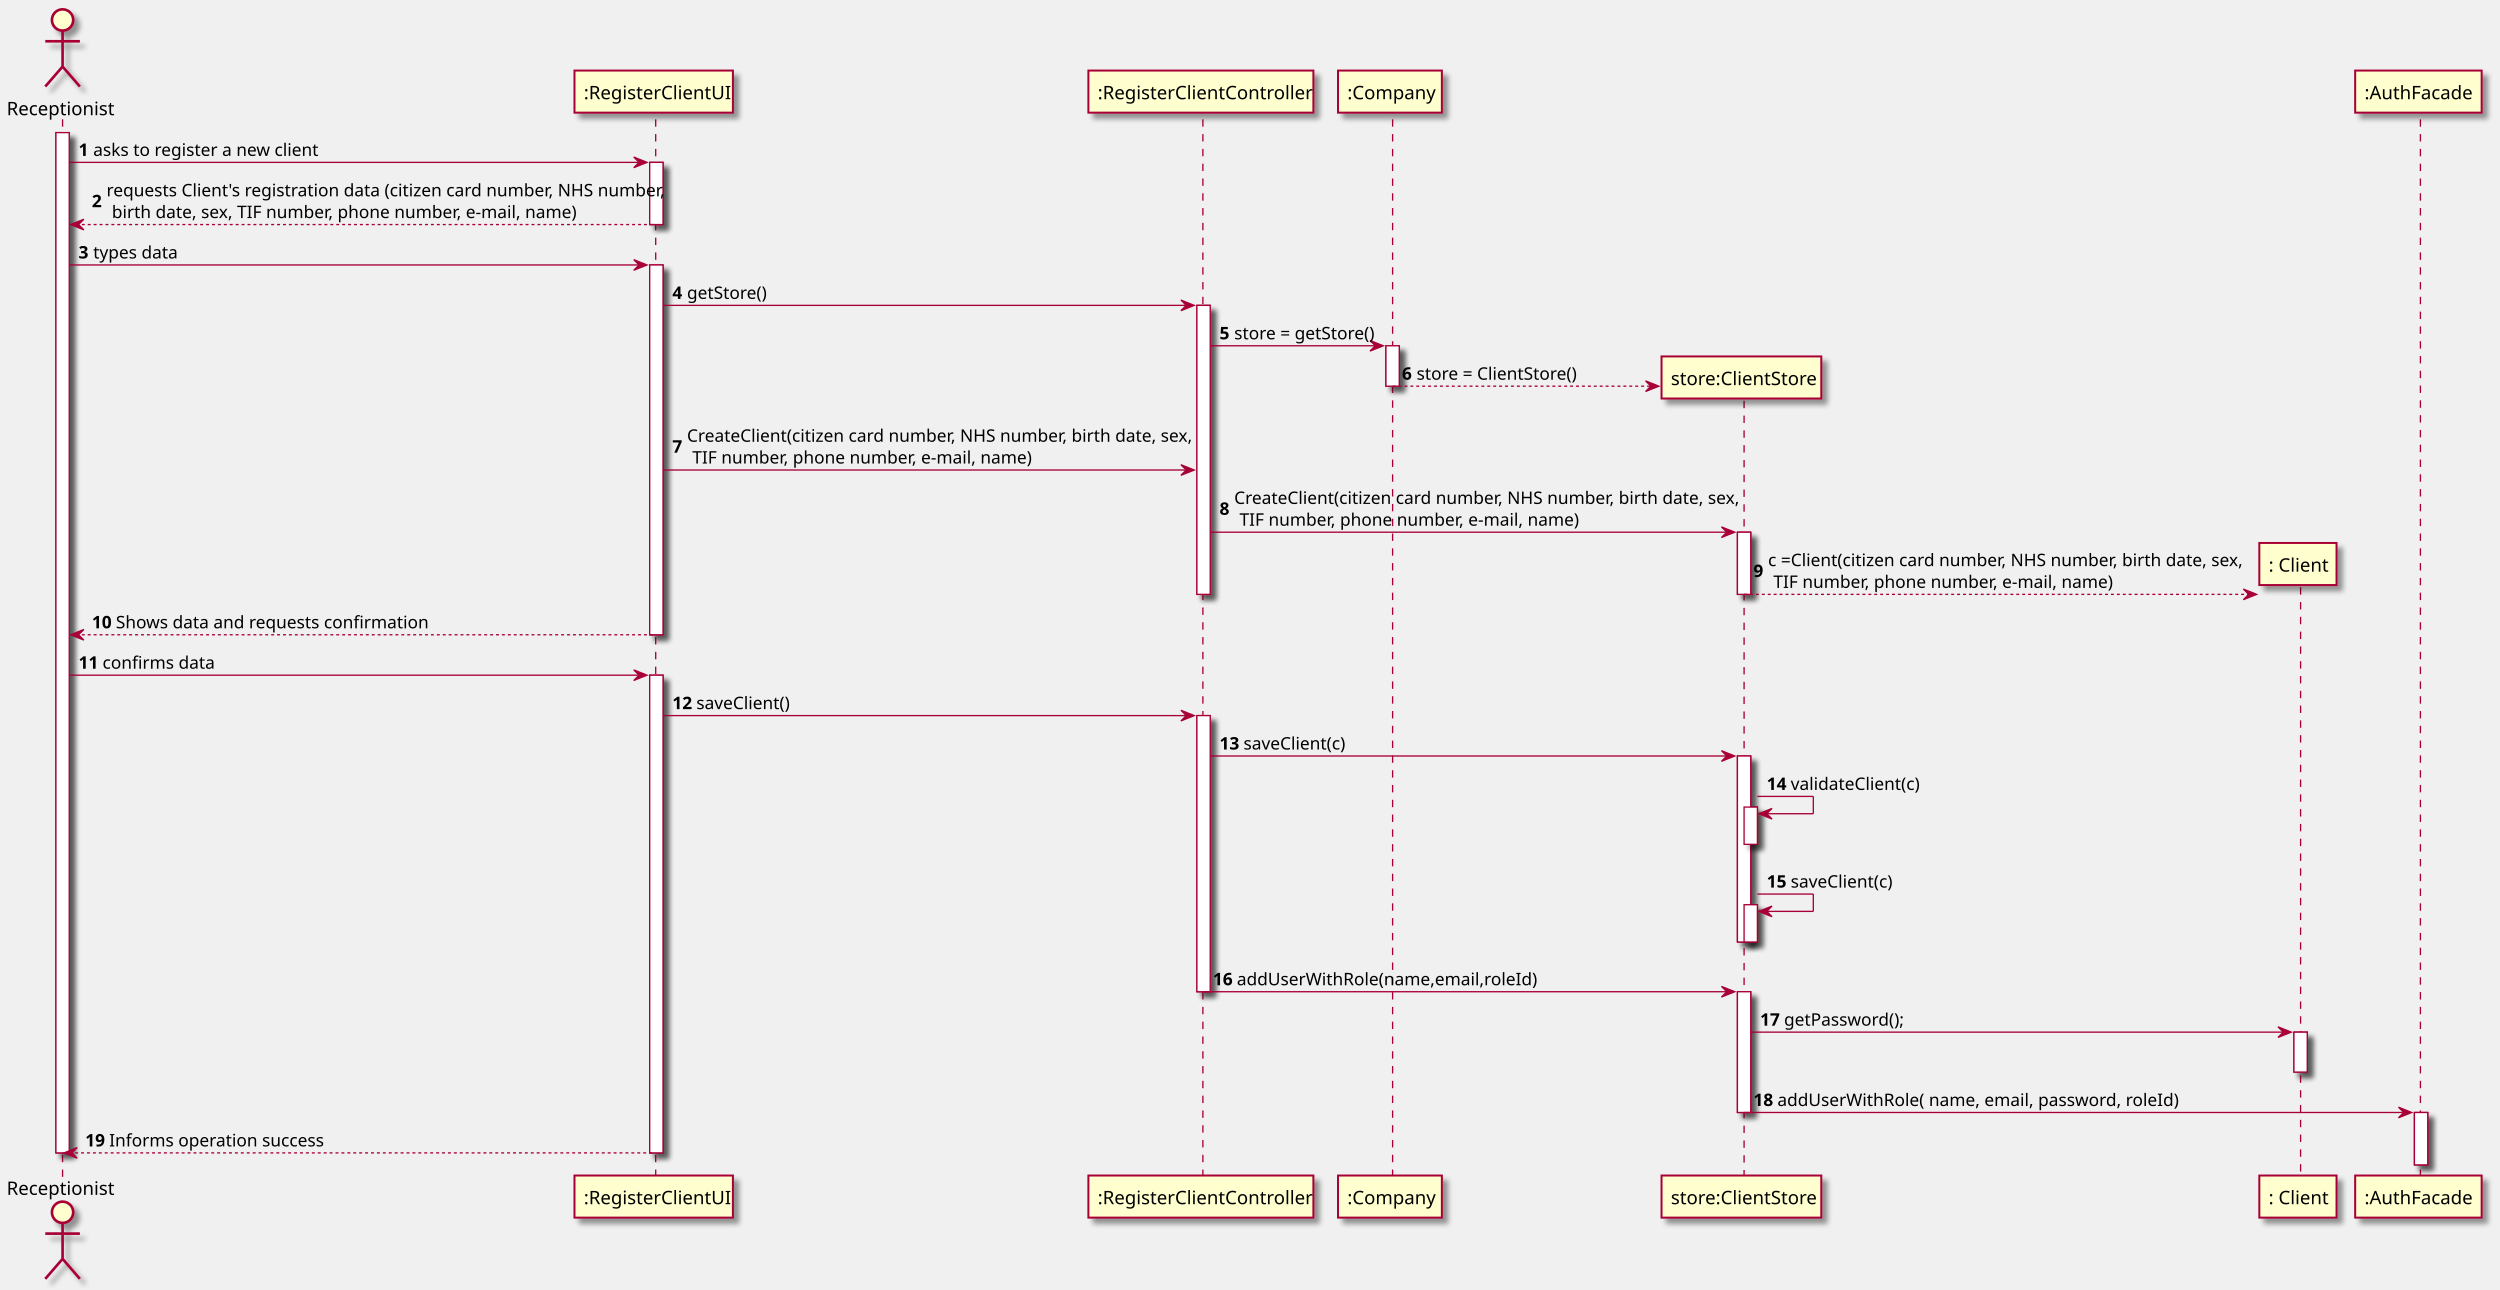
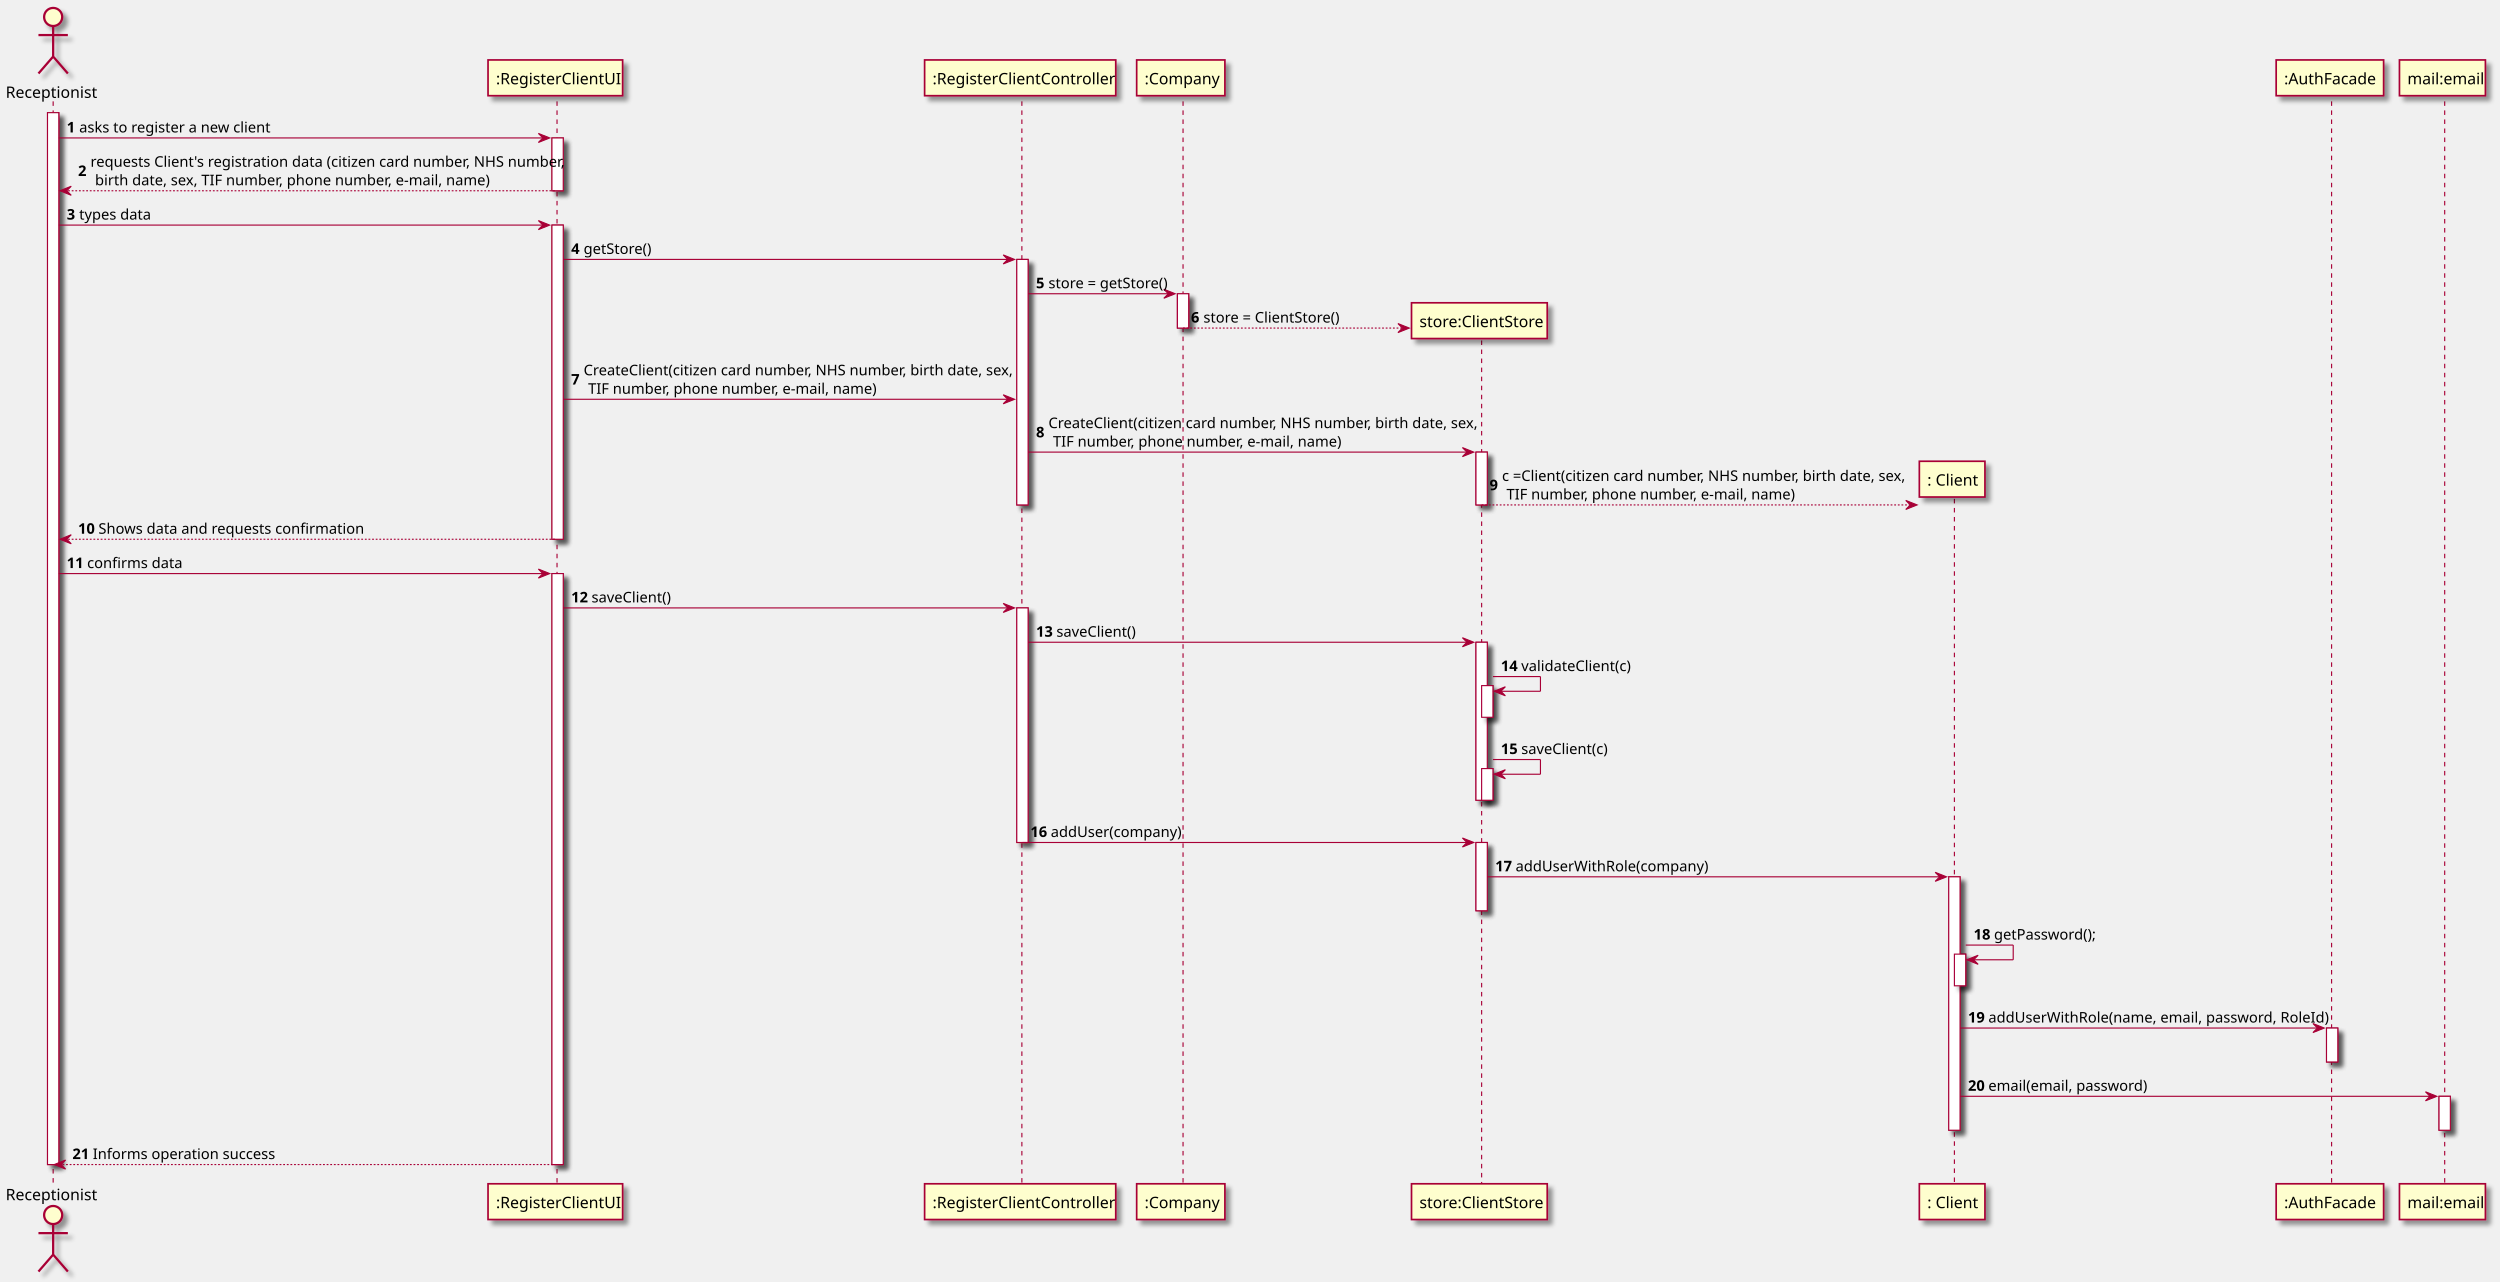
- <svg xmlns="http://www.w3.org/2000/svg" contentScriptType="application/ecmascript" contentStyleType="text/css" height="872.1px" preserveAspectRatio="none" style="width:1690px;height:872px;" version="1.1" viewBox="0 0 1690 872" width="1690.2px" zoomAndPan="magnify">
+ <svg xmlns="http://www.w3.org/2000/svg" contentScriptType="application/ecmascript" contentStyleType="text/css" height="1416.25px" preserveAspectRatio="none" style="width:2763px;height:1416px;" version="1.1" viewBox="0 0 2763 1416" width="2763.75px" zoomAndPan="magnify">
  <defs>
-     <filter height="300%" id="f2v8zktwcdxls" width="300%" x="-1" y="-1">
-       <feGaussianBlur result="blurOut" stdDeviation="1.8" />
+     <filter height="300%" id="f13dkqxmkojci4" width="300%" x="-1" y="-1">
+       <feGaussianBlur result="blurOut" stdDeviation="2.5" />
      <feColorMatrix in="blurOut" result="blurOut2" type="matrix" values="0 0 0 0 0 0 0 0 0 0 0 0 0 0 0 0 0 0 .4 0" />
-       <feOffset dx="3.6" dy="3.6" in="blurOut2" result="blurOut3" />
+       <feOffset dx="5.0" dy="5.0" in="blurOut2" result="blurOut3" />
      <feBlend in="SourceGraphic" in2="blurOut3" mode="normal" />
    </filter>
  </defs>
  <g>
-     <rect fill="#FFFFFF" filter="url(#f2v8zktwcdxls)" height="689.709" style="stroke:#A80036;stroke-width:0.9;" width="9" x="37.8" y="89.648" />
-     <rect fill="#FFFFFF" filter="url(#f2v8zktwcdxls)" height="42.033" style="stroke:#A80036;stroke-width:0.9;" width="9" x="439.2" y="109.765" />
-     <rect fill="#FFFFFF" filter="url(#f2v8zktwcdxls)" height="249.996" style="stroke:#A80036;stroke-width:0.9;" width="9" x="439.2" y="179.114" />
-     <rect fill="#FFFFFF" filter="url(#f2v8zktwcdxls)" height="322.931" style="stroke:#A80036;stroke-width:0.9;" width="9" x="439.2" y="456.427" />
-     <rect fill="#FFFFFF" filter="url(#f2v8zktwcdxls)" height="195.363" style="stroke:#A80036;stroke-width:0.9;" width="9" x="809.1" y="206.43" />
-     <rect fill="#FFFFFF" filter="url(#f2v8zktwcdxls)" height="186.666" style="stroke:#A80036;stroke-width:0.9;" width="9" x="809.1" y="483.743" />
-     <rect fill="#FFFFFF" filter="url(#f2v8zktwcdxls)" height="27.316" style="stroke:#A80036;stroke-width:0.9;" width="9" x="936.9" y="233.747" />
-     <rect fill="#FFFFFF" filter="url(#f2v8zktwcdxls)" height="42.033" style="stroke:#A80036;stroke-width:0.9;" width="9" x="1174.5" y="359.761" />
-     <rect fill="#FFFFFF" filter="url(#f2v8zktwcdxls)" height="125.733" style="stroke:#A80036;stroke-width:0.9;" width="9" x="1174.5" y="511.059" />
-     <rect fill="#FFFFFF" filter="url(#f2v8zktwcdxls)" height="25.2" style="stroke:#A80036;stroke-width:0.9;" width="9" x="1179" y="545.576" />
-     <rect fill="#FFFFFF" filter="url(#f2v8zktwcdxls)" height="25.2" style="stroke:#A80036;stroke-width:0.9;" width="9" x="1179" y="611.592" />
-     <rect fill="#FFFFFF" filter="url(#f2v8zktwcdxls)" height="81.633" style="stroke:#A80036;stroke-width:0.9;" width="9" x="1174.5" y="670.409" />
-     <rect fill="#FFFFFF" filter="url(#f2v8zktwcdxls)" height="27" style="stroke:#A80036;stroke-width:0.9;" width="9" x="1550.7" y="697.725" />
-     <rect fill="#FFFFFF" filter="url(#f2v8zktwcdxls)" height="35.416" style="stroke:#A80036;stroke-width:0.9;" width="9" x="1632.15" y="752.041" />
-     <line style="stroke:#A80036;stroke-width:0.9;stroke-dasharray:5.0,5.0;" x1="42.3" x2="42.3" y1="80.648" y2="795.558" />
-     <line style="stroke:#A80036;stroke-width:0.9;stroke-dasharray:5.0,5.0;" x1="443.25" x2="443.25" y1="80.648" y2="795.558" />
-     <line style="stroke:#A80036;stroke-width:0.9;stroke-dasharray:5.0,5.0;" x1="813.15" x2="813.15" y1="80.648" y2="795.558" />
-     <line style="stroke:#A80036;stroke-width:0.9;stroke-dasharray:5.0,5.0;" x1="941.4" x2="941.4" y1="80.648" y2="795.558" />
-     <line style="stroke:#A80036;stroke-width:0.9;stroke-dasharray:5.0,5.0;" x1="1179" x2="1179" y1="270.921" y2="795.558" />
-     <line style="stroke:#A80036;stroke-width:0.9;stroke-dasharray:5.0,5.0;" x1="1555.2" x2="1555.2" y1="396.977" y2="795.558" />
-     <line style="stroke:#A80036;stroke-width:0.9;stroke-dasharray:5.0,5.0;" x1="1636.2" x2="1636.2" y1="80.648" y2="795.558" />
-     <text fill="#000000" font-family="sans-serif" font-size="12.6" lengthAdjust="spacing" textLength="70.2" x="4.5" y="77.88">Receptionist</text>
-     <ellipse cx="42.3" cy="13.5" fill="#FEFECE" filter="url(#f2v8zktwcdxls)" rx="7.2" ry="7.2" style="stroke:#A80036;stroke-width:1.8;" />
-     <path d="M42.3,20.7 L42.3,45 M30.6,27.9 L54,27.9 M42.3,45 L30.6,58.5 M42.3,45 L54,58.5 " fill="none" filter="url(#f2v8zktwcdxls)" style="stroke:#A80036;stroke-width:1.8;" />
-     <text fill="#000000" font-family="sans-serif" font-size="12.6" lengthAdjust="spacing" textLength="70.2" x="4.5" y="807.738">Receptionist</text>
-     <ellipse cx="42.3" cy="819.506" fill="#FEFECE" filter="url(#f2v8zktwcdxls)" rx="7.2" ry="7.2" style="stroke:#A80036;stroke-width:1.8;" />
-     <path d="M42.3,826.706 L42.3,851.006 M30.6,833.906 L54,833.906 M42.3,851.006 L30.6,864.506 M42.3,851.006 L54,864.506 " fill="none" filter="url(#f2v8zktwcdxls)" style="stroke:#A80036;stroke-width:1.8;" />
-     <rect fill="#FEFECE" filter="url(#f2v8zktwcdxls)" height="28.448" style="stroke:#A80036;stroke-width:1.35;" width="107.1" x="388.35" y="47.7" />
-     <text fill="#000000" font-family="sans-serif" font-size="12.6" lengthAdjust="spacing" textLength="94.5" x="394.65" y="67.08">:RegisterClientUI</text>
-     <rect fill="#FEFECE" filter="url(#f2v8zktwcdxls)" height="28.448" style="stroke:#A80036;stroke-width:1.35;" width="107.1" x="388.35" y="794.658" />
-     <text fill="#000000" font-family="sans-serif" font-size="12.6" lengthAdjust="spacing" textLength="94.5" x="394.65" y="814.038">:RegisterClientUI</text>
-     <rect fill="#FEFECE" filter="url(#f2v8zktwcdxls)" height="28.448" style="stroke:#A80036;stroke-width:1.35;" width="152.1" x="735.75" y="47.7" />
-     <text fill="#000000" font-family="sans-serif" font-size="12.6" lengthAdjust="spacing" textLength="139.5" x="742.05" y="67.08">:RegisterClientController</text>
-     <rect fill="#FEFECE" filter="url(#f2v8zktwcdxls)" height="28.448" style="stroke:#A80036;stroke-width:1.35;" width="152.1" x="735.75" y="794.658" />
-     <text fill="#000000" font-family="sans-serif" font-size="12.6" lengthAdjust="spacing" textLength="139.5" x="742.05" y="814.038">:RegisterClientController</text>
-     <rect fill="#FEFECE" filter="url(#f2v8zktwcdxls)" height="28.448" style="stroke:#A80036;stroke-width:1.35;" width="70.2" x="904.5" y="47.7" />
-     <text fill="#000000" font-family="sans-serif" font-size="12.6" lengthAdjust="spacing" textLength="57.6" x="910.8" y="67.08">:Company</text>
-     <rect fill="#FEFECE" filter="url(#f2v8zktwcdxls)" height="28.448" style="stroke:#A80036;stroke-width:1.35;" width="70.2" x="904.5" y="794.658" />
-     <text fill="#000000" font-family="sans-serif" font-size="12.6" lengthAdjust="spacing" textLength="57.6" x="910.8" y="814.038">:Company</text>
-     <rect fill="#FEFECE" filter="url(#f2v8zktwcdxls)" height="28.448" style="stroke:#A80036;stroke-width:1.35;" width="108" x="1123.2" y="794.658" />
-     <text fill="#000000" font-family="sans-serif" font-size="12.6" lengthAdjust="spacing" textLength="95.4" x="1129.5" y="814.038">store:ClientStore</text>
-     <rect fill="#FEFECE" filter="url(#f2v8zktwcdxls)" height="28.448" style="stroke:#A80036;stroke-width:1.35;" width="52.2" x="1527.3" y="794.658" />
-     <text fill="#000000" font-family="sans-serif" font-size="12.6" lengthAdjust="spacing" textLength="39.6" x="1533.6" y="814.038">: Client</text>
-     <rect fill="#FEFECE" filter="url(#f2v8zktwcdxls)" height="28.448" style="stroke:#A80036;stroke-width:1.35;" width="85.5" x="1592.1" y="47.7" />
-     <text fill="#000000" font-family="sans-serif" font-size="12.6" lengthAdjust="spacing" textLength="72.9" x="1598.4" y="67.08">:AuthFacade</text>
-     <rect fill="#FEFECE" filter="url(#f2v8zktwcdxls)" height="28.448" style="stroke:#A80036;stroke-width:1.35;" width="85.5" x="1592.1" y="794.658" />
-     <text fill="#000000" font-family="sans-serif" font-size="12.6" lengthAdjust="spacing" textLength="72.9" x="1598.4" y="814.038">:AuthFacade</text>
-     <rect fill="#FFFFFF" filter="url(#f2v8zktwcdxls)" height="689.709" style="stroke:#A80036;stroke-width:0.9;" width="9" x="37.8" y="89.648" />
-     <rect fill="#FFFFFF" filter="url(#f2v8zktwcdxls)" height="42.033" style="stroke:#A80036;stroke-width:0.9;" width="9" x="439.2" y="109.765" />
-     <rect fill="#FFFFFF" filter="url(#f2v8zktwcdxls)" height="249.996" style="stroke:#A80036;stroke-width:0.9;" width="9" x="439.2" y="179.114" />
-     <rect fill="#FFFFFF" filter="url(#f2v8zktwcdxls)" height="322.931" style="stroke:#A80036;stroke-width:0.9;" width="9" x="439.2" y="456.427" />
-     <rect fill="#FFFFFF" filter="url(#f2v8zktwcdxls)" height="195.363" style="stroke:#A80036;stroke-width:0.9;" width="9" x="809.1" y="206.43" />
-     <rect fill="#FFFFFF" filter="url(#f2v8zktwcdxls)" height="186.666" style="stroke:#A80036;stroke-width:0.9;" width="9" x="809.1" y="483.743" />
-     <rect fill="#FFFFFF" filter="url(#f2v8zktwcdxls)" height="27.316" style="stroke:#A80036;stroke-width:0.9;" width="9" x="936.9" y="233.747" />
-     <rect fill="#FFFFFF" filter="url(#f2v8zktwcdxls)" height="42.033" style="stroke:#A80036;stroke-width:0.9;" width="9" x="1174.5" y="359.761" />
-     <rect fill="#FFFFFF" filter="url(#f2v8zktwcdxls)" height="125.733" style="stroke:#A80036;stroke-width:0.9;" width="9" x="1174.5" y="511.059" />
-     <rect fill="#FFFFFF" filter="url(#f2v8zktwcdxls)" height="25.2" style="stroke:#A80036;stroke-width:0.9;" width="9" x="1179" y="545.576" />
-     <rect fill="#FFFFFF" filter="url(#f2v8zktwcdxls)" height="25.2" style="stroke:#A80036;stroke-width:0.9;" width="9" x="1179" y="611.592" />
-     <rect fill="#FFFFFF" filter="url(#f2v8zktwcdxls)" height="81.633" style="stroke:#A80036;stroke-width:0.9;" width="9" x="1174.5" y="670.409" />
-     <rect fill="#FFFFFF" filter="url(#f2v8zktwcdxls)" height="27" style="stroke:#A80036;stroke-width:0.9;" width="9" x="1550.7" y="697.725" />
-     <rect fill="#FFFFFF" filter="url(#f2v8zktwcdxls)" height="35.416" style="stroke:#A80036;stroke-width:0.9;" width="9" x="1632.15" y="752.041" />
-     <polygon fill="#A80036" points="428.4,106.165,437.4,109.765,428.4,113.365,432,109.765" style="stroke:#A80036;stroke-width:0.9;" />
-     <line style="stroke:#A80036;stroke-width:0.9;" x1="46.8" x2="433.8" y1="109.765" y2="109.765" />
-     <text fill="#000000" font-family="sans-serif" font-size="11.7" font-weight="bold" lengthAdjust="spacing" textLength="6.3" x="53.1" y="105.394">1</text>
-     <text fill="#000000" font-family="sans-serif" font-size="11.7" lengthAdjust="spacing" textLength="146.7" x="63" y="105.394">asks to register a new client</text>
-     <polygon fill="#A80036" points="56.7,148.198,47.7,151.798,56.7,155.398,53.1,151.798" style="stroke:#A80036;stroke-width:0.9;" />
-     <line style="stroke:#A80036;stroke-width:0.9;stroke-dasharray:2.0,2.0;" x1="51.3" x2="442.8" y1="151.798" y2="151.798" />
-     <text fill="#000000" font-family="sans-serif" font-size="11.7" font-weight="bold" lengthAdjust="spacing" textLength="6.3" x="62.1" y="140.069">2</text>
-     <text fill="#000000" font-family="sans-serif" font-size="11.7" lengthAdjust="spacing" textLength="360.9" x="72" y="132.71">requests Client's registration data (citizen card number, NHS number,</text>
-     <text fill="#000000" font-family="sans-serif" font-size="11.7" lengthAdjust="spacing" textLength="299.7" x="75.6" y="147.427">birth date, sex, TIF number, phone number, e-mail, name)</text>
-     <polygon fill="#A80036" points="428.4,175.514,437.4,179.114,428.4,182.714,432,179.114" style="stroke:#A80036;stroke-width:0.9;" />
-     <line style="stroke:#A80036;stroke-width:0.9;" x1="46.8" x2="433.8" y1="179.114" y2="179.114" />
-     <text fill="#000000" font-family="sans-serif" font-size="11.7" font-weight="bold" lengthAdjust="spacing" textLength="6.3" x="53.1" y="174.743">3</text>
-     <text fill="#000000" font-family="sans-serif" font-size="11.7" lengthAdjust="spacing" textLength="54.9" x="63" y="174.743">types data</text>
-     <polygon fill="#A80036" points="798.3,202.831,807.3,206.43,798.3,210.03,801.9,206.43" style="stroke:#A80036;stroke-width:0.9;" />
-     <line style="stroke:#A80036;stroke-width:0.9;" x1="448.2" x2="803.7" y1="206.43" y2="206.43" />
-     <text fill="#000000" font-family="sans-serif" font-size="11.7" font-weight="bold" lengthAdjust="spacing" textLength="6.3" x="454.5" y="202.06">4</text>
-     <text fill="#000000" font-family="sans-serif" font-size="11.7" lengthAdjust="spacing" textLength="51.3" x="464.4" y="202.06">getStore()</text>
-     <polygon fill="#A80036" points="926.1,230.147,935.1,233.747,926.1,237.347,929.7,233.747" style="stroke:#A80036;stroke-width:0.9;" />
-     <line style="stroke:#A80036;stroke-width:0.9;" x1="818.1" x2="931.5" y1="233.747" y2="233.747" />
-     <text fill="#000000" font-family="sans-serif" font-size="11.7" font-weight="bold" lengthAdjust="spacing" textLength="6.3" x="824.4" y="229.376">5</text>
-     <text fill="#000000" font-family="sans-serif" font-size="11.7" lengthAdjust="spacing" textLength="91.8" x="834.3" y="229.376">store = getStore()</text>
-     <polygon fill="#A80036" points="1112.4,257.463,1121.4,261.063,1112.4,264.663,1116,261.063" style="stroke:#A80036;stroke-width:0.9;" />
-     <line style="stroke:#A80036;stroke-width:0.9;stroke-dasharray:2.0,2.0;" x1="941.4" x2="1117.8" y1="261.063" y2="261.063" />
-     <text fill="#000000" font-family="sans-serif" font-size="11.7" font-weight="bold" lengthAdjust="spacing" textLength="6.3" x="947.7" y="256.692">6</text>
-     <text fill="#000000" font-family="sans-serif" font-size="11.7" lengthAdjust="spacing" textLength="105.3" x="957.6" y="256.692">store = ClientStore()</text>
-     <rect fill="#FEFECE" filter="url(#f2v8zktwcdxls)" height="28.448" style="stroke:#A80036;stroke-width:1.35;" width="108" x="1123.2" y="240.947" />
-     <text fill="#000000" font-family="sans-serif" font-size="12.6" lengthAdjust="spacing" textLength="95.4" x="1129.5" y="260.327">store:ClientStore</text>
-     <polygon fill="#A80036" points="798.3,314.128,807.3,317.728,798.3,321.328,801.9,317.728" style="stroke:#A80036;stroke-width:0.9;" />
-     <line style="stroke:#A80036;stroke-width:0.9;" x1="448.2" x2="803.7" y1="317.728" y2="317.728" />
-     <text fill="#000000" font-family="sans-serif" font-size="11.7" font-weight="bold" lengthAdjust="spacing" textLength="6.3" x="454.5" y="305.999">7</text>
-     <text fill="#000000" font-family="sans-serif" font-size="11.7" lengthAdjust="spacing" textLength="329.4" x="464.4" y="298.641">CreateClient(citizen card number, NHS number, birth date, sex,</text>
-     <text fill="#000000" font-family="sans-serif" font-size="11.7" lengthAdjust="spacing" textLength="217.8" x="468" y="313.357">TIF number, phone number, e-mail, name)</text>
-     <polygon fill="#A80036" points="1163.7,356.161,1172.7,359.761,1163.7,363.361,1167.3,359.761" style="stroke:#A80036;stroke-width:0.9;" />
-     <line style="stroke:#A80036;stroke-width:0.9;" x1="818.1" x2="1169.1" y1="359.761" y2="359.761" />
-     <text fill="#000000" font-family="sans-serif" font-size="11.7" font-weight="bold" lengthAdjust="spacing" textLength="6.3" x="824.4" y="348.032">8</text>
-     <text fill="#000000" font-family="sans-serif" font-size="11.7" lengthAdjust="spacing" textLength="329.4" x="834.3" y="340.674">CreateClient(citizen card number, NHS number, birth date, sex,</text>
-     <text fill="#000000" font-family="sans-serif" font-size="11.7" lengthAdjust="spacing" textLength="217.8" x="837.9" y="355.39">TIF number, phone number, e-mail, name)</text>
-     <polygon fill="#A80036" points="1516.5,398.194,1525.5,401.794,1516.5,405.394,1520.1,401.794" style="stroke:#A80036;stroke-width:0.9;" />
-     <line style="stroke:#A80036;stroke-width:0.9;stroke-dasharray:2.0,2.0;" x1="1179" x2="1521.9" y1="401.794" y2="401.794" />
-     <text fill="#000000" font-family="sans-serif" font-size="11.7" font-weight="bold" lengthAdjust="spacing" textLength="6.3" x="1185.3" y="390.065">9</text>
-     <text fill="#000000" font-family="sans-serif" font-size="11.7" lengthAdjust="spacing" textLength="312.3" x="1195.2" y="382.707">c =Client(citizen card number, NHS number, birth date, sex,</text>
-     <text fill="#000000" font-family="sans-serif" font-size="11.7" lengthAdjust="spacing" textLength="217.8" x="1198.8" y="397.423">TIF number, phone number, e-mail, name)</text>
-     <rect fill="#FEFECE" filter="url(#f2v8zktwcdxls)" height="28.448" style="stroke:#A80036;stroke-width:1.35;" width="52.2" x="1527.3" y="367.045" />
-     <text fill="#000000" font-family="sans-serif" font-size="12.6" lengthAdjust="spacing" textLength="39.6" x="1533.6" y="386.425">: Client</text>
-     <polygon fill="#A80036" points="56.7,425.51,47.7,429.11,56.7,432.71,53.1,429.11" style="stroke:#A80036;stroke-width:0.9;" />
-     <line style="stroke:#A80036;stroke-width:0.9;stroke-dasharray:2.0,2.0;" x1="51.3" x2="442.8" y1="429.11" y2="429.11" />
-     <text fill="#000000" font-family="sans-serif" font-size="11.7" font-weight="bold" lengthAdjust="spacing" textLength="12.6" x="62.1" y="424.739">10</text>
-     <text fill="#000000" font-family="sans-serif" font-size="11.7" lengthAdjust="spacing" textLength="198.9" x="78.3" y="424.739">Shows data and requests confirmation</text>
-     <polygon fill="#A80036" points="428.4,452.827,437.4,456.427,428.4,460.027,432,456.427" style="stroke:#A80036;stroke-width:0.9;" />
-     <line style="stroke:#A80036;stroke-width:0.9;" x1="46.8" x2="433.8" y1="456.427" y2="456.427" />
-     <text fill="#000000" font-family="sans-serif" font-size="11.7" font-weight="bold" lengthAdjust="spacing" textLength="12.6" x="53.1" y="452.056">11</text>
-     <text fill="#000000" font-family="sans-serif" font-size="11.7" lengthAdjust="spacing" textLength="70.2" x="69.3" y="452.056">confirms data</text>
-     <polygon fill="#A80036" points="798.3,480.143,807.3,483.743,798.3,487.343,801.9,483.743" style="stroke:#A80036;stroke-width:0.9;" />
-     <line style="stroke:#A80036;stroke-width:0.9;" x1="448.2" x2="803.7" y1="483.743" y2="483.743" />
-     <text fill="#000000" font-family="sans-serif" font-size="11.7" font-weight="bold" lengthAdjust="spacing" textLength="12.6" x="454.5" y="479.372">12</text>
-     <text fill="#000000" font-family="sans-serif" font-size="11.7" lengthAdjust="spacing" textLength="60.3" x="470.7" y="479.372">saveClient()</text>
-     <polygon fill="#A80036" points="1163.7,507.459,1172.7,511.059,1163.7,514.659,1167.3,511.059" style="stroke:#A80036;stroke-width:0.9;" />
-     <line style="stroke:#A80036;stroke-width:0.9;" x1="818.1" x2="1169.1" y1="511.059" y2="511.059" />
-     <text fill="#000000" font-family="sans-serif" font-size="11.7" font-weight="bold" lengthAdjust="spacing" textLength="12.6" x="824.4" y="506.689">13</text>
-     <text fill="#000000" font-family="sans-serif" font-size="11.7" lengthAdjust="spacing" textLength="66.6" x="840.6" y="506.689">saveClient(c)</text>
-     <line style="stroke:#A80036;stroke-width:0.9;" x1="1188" x2="1225.8" y1="538.376" y2="538.376" />
-     <line style="stroke:#A80036;stroke-width:0.9;" x1="1225.8" x2="1225.8" y1="538.376" y2="550.076" />
-     <line style="stroke:#A80036;stroke-width:0.9;" x1="1188.9" x2="1225.8" y1="550.076" y2="550.076" />
-     <polygon fill="#A80036" points="1197.9,546.476,1188.9,550.076,1197.9,553.676,1194.3,550.076" style="stroke:#A80036;stroke-width:0.9;" />
-     <text fill="#000000" font-family="sans-serif" font-size="11.7" font-weight="bold" lengthAdjust="spacing" textLength="12.6" x="1194.3" y="534.005">14</text>
-     <text fill="#000000" font-family="sans-serif" font-size="11.7" lengthAdjust="spacing" textLength="81.9" x="1210.5" y="534.005">validateClient(c)</text>
-     <line style="stroke:#A80036;stroke-width:0.9;" x1="1188" x2="1225.8" y1="604.392" y2="604.392" />
-     <line style="stroke:#A80036;stroke-width:0.9;" x1="1225.8" x2="1225.8" y1="604.392" y2="616.092" />
-     <line style="stroke:#A80036;stroke-width:0.9;" x1="1188.9" x2="1225.8" y1="616.092" y2="616.092" />
-     <polygon fill="#A80036" points="1197.9,612.492,1188.9,616.092,1197.9,619.692,1194.3,616.092" style="stroke:#A80036;stroke-width:0.9;" />
-     <text fill="#000000" font-family="sans-serif" font-size="11.7" font-weight="bold" lengthAdjust="spacing" textLength="12.6" x="1194.3" y="600.021">15</text>
-     <text fill="#000000" font-family="sans-serif" font-size="11.7" lengthAdjust="spacing" textLength="66.6" x="1210.5" y="600.021">saveClient(c)</text>
-     <polygon fill="#A80036" points="1163.7,666.809,1172.7,670.409,1163.7,674.009,1167.3,670.409" style="stroke:#A80036;stroke-width:0.9;" />
-     <line style="stroke:#A80036;stroke-width:0.9;" x1="813.6" x2="1169.1" y1="670.409" y2="670.409" />
-     <text fill="#000000" font-family="sans-serif" font-size="11.7" font-weight="bold" lengthAdjust="spacing" textLength="12.6" x="819.9" y="666.038">16</text>
-     <text fill="#000000" font-family="sans-serif" font-size="11.7" lengthAdjust="spacing" textLength="189.9" x="836.1" y="666.038">addUserWithRole(name,email,roleId)</text>
-     <polygon fill="#A80036" points="1539.9,694.125,1548.9,697.725,1539.9,701.325,1543.5,697.725" style="stroke:#A80036;stroke-width:0.9;" />
-     <line style="stroke:#A80036;stroke-width:0.9;" x1="1183.5" x2="1545.3" y1="697.725" y2="697.725" />
-     <text fill="#000000" font-family="sans-serif" font-size="11.7" font-weight="bold" lengthAdjust="spacing" textLength="12.6" x="1189.8" y="693.354">17</text>
-     <text fill="#000000" font-family="sans-serif" font-size="11.7" lengthAdjust="spacing" textLength="78.3" x="1206" y="693.354">getPassword();</text>
-     <polygon fill="#A80036" points="1621.35,748.441,1630.35,752.041,1621.35,755.641,1624.95,752.041" style="stroke:#A80036;stroke-width:0.9;" />
-     <line style="stroke:#A80036;stroke-width:0.9;" x1="1179" x2="1626.75" y1="752.041" y2="752.041" />
-     <text fill="#000000" font-family="sans-serif" font-size="11.7" font-weight="bold" lengthAdjust="spacing" textLength="12.6" x="1185.3" y="747.671">18</text>
-     <text fill="#000000" font-family="sans-serif" font-size="11.7" lengthAdjust="spacing" textLength="257.4" x="1201.5" y="747.671">addUserWithRole( name, email, password, roleId)</text>
-     <polygon fill="#A80036" points="52.2,775.758,43.2,779.358,52.2,782.958,48.6,779.358" style="stroke:#A80036;stroke-width:0.9;" />
-     <line style="stroke:#A80036;stroke-width:0.9;stroke-dasharray:2.0,2.0;" x1="46.8" x2="442.8" y1="779.358" y2="779.358" />
-     <text fill="#000000" font-family="sans-serif" font-size="11.7" font-weight="bold" lengthAdjust="spacing" textLength="12.6" x="57.6" y="774.987">19</text>
-     <text fill="#000000" font-family="sans-serif" font-size="11.7" lengthAdjust="spacing" textLength="136.8" x="73.8" y="774.987">Informs operation success</text>
+     <rect fill="#FFFFFF" filter="url(#f13dkqxmkojci4)" height="1162.559" style="stroke:#A80036;stroke-width:1.25;" width="12.5" x="52.5" y="124.512" />
+     <rect fill="#FFFFFF" filter="url(#f13dkqxmkojci4)" height="58.379" style="stroke:#A80036;stroke-width:1.25;" width="12.5" x="610" y="152.451" />
+     <rect fill="#FFFFFF" filter="url(#f13dkqxmkojci4)" height="347.217" style="stroke:#A80036;stroke-width:1.25;" width="12.5" x="610" y="248.769" />
+     <rect fill="#FFFFFF" filter="url(#f13dkqxmkojci4)" height="653.144" style="stroke:#A80036;stroke-width:1.25;" width="12.5" x="610" y="633.926" />
+     <rect fill="#FFFFFF" filter="url(#f13dkqxmkojci4)" height="271.338" style="stroke:#A80036;stroke-width:1.25;" width="12.5" x="1123.75" y="286.709" />
+     <rect fill="#FFFFFF" filter="url(#f13dkqxmkojci4)" height="259.258" style="stroke:#A80036;stroke-width:1.25;" width="12.5" x="1123.75" y="671.865" />
+     <rect fill="#FFFFFF" filter="url(#f13dkqxmkojci4)" height="37.94" style="stroke:#A80036;stroke-width:1.25;" width="12.5" x="1301.25" y="324.648" />
+     <rect fill="#FFFFFF" filter="url(#f13dkqxmkojci4)" height="58.379" style="stroke:#A80036;stroke-width:1.25;" width="12.5" x="1631.25" y="499.668" />
+     <rect fill="#FFFFFF" filter="url(#f13dkqxmkojci4)" height="174.629" style="stroke:#A80036;stroke-width:1.25;" width="12.5" x="1631.25" y="709.805" />
+     <rect fill="#FFFFFF" filter="url(#f13dkqxmkojci4)" height="35" style="stroke:#A80036;stroke-width:1.25;" width="12.5" x="1637.5" y="757.744" />
+     <rect fill="#FFFFFF" filter="url(#f13dkqxmkojci4)" height="35" style="stroke:#A80036;stroke-width:1.25;" width="12.5" x="1637.5" y="849.434" />
+     <rect fill="#FFFFFF" filter="url(#f13dkqxmkojci4)" height="75.439" style="stroke:#A80036;stroke-width:1.25;" width="12.5" x="1631.25" y="931.123" />
+     <rect fill="#FFFFFF" filter="url(#f13dkqxmkojci4)" height="280.068" style="stroke:#A80036;stroke-width:1.25;" width="12.5" x="2153.75" y="969.062" />
+     <rect fill="#FFFFFF" filter="url(#f13dkqxmkojci4)" height="35" style="stroke:#A80036;stroke-width:1.25;" width="12.5" x="2160" y="1054.502" />
+     <rect fill="#FFFFFF" filter="url(#f13dkqxmkojci4)" height="37.5" style="stroke:#A80036;stroke-width:1.25;" width="12.5" x="2571.25" y="1136.191" />
+     <rect fill="#FFFFFF" filter="url(#f13dkqxmkojci4)" height="37.5" style="stroke:#A80036;stroke-width:1.25;" width="12.5" x="2695.625" y="1211.631" />
+     <line style="stroke:#A80036;stroke-width:1.25;stroke-dasharray:5.0,5.0;" x1="58.75" x2="58.75" y1="112.012" y2="1309.57" />
+     <line style="stroke:#A80036;stroke-width:1.25;stroke-dasharray:5.0,5.0;" x1="615.625" x2="615.625" y1="112.012" y2="1309.57" />
+     <line style="stroke:#A80036;stroke-width:1.25;stroke-dasharray:5.0,5.0;" x1="1129.375" x2="1129.375" y1="112.012" y2="1309.57" />
+     <line style="stroke:#A80036;stroke-width:1.25;stroke-dasharray:5.0,5.0;" x1="1307.5" x2="1307.5" y1="112.012" y2="1309.57" />
+     <line style="stroke:#A80036;stroke-width:1.25;stroke-dasharray:5.0,5.0;" x1="1637.5" x2="1637.5" y1="376.279" y2="1309.57" />
+     <line style="stroke:#A80036;stroke-width:1.25;stroke-dasharray:5.0,5.0;" x1="2160" x2="2160" y1="551.357" y2="1309.57" />
+     <line style="stroke:#A80036;stroke-width:1.25;stroke-dasharray:5.0,5.0;" x1="2576.875" x2="2576.875" y1="112.012" y2="1309.57" />
+     <line style="stroke:#A80036;stroke-width:1.25;stroke-dasharray:5.0,5.0;" x1="2701.875" x2="2701.875" y1="112.012" y2="1309.57" />
+     <text fill="#000000" font-family="sans-serif" font-size="17.5" lengthAdjust="spacing" textLength="97.5" x="6.25" y="108.166">Receptionist</text>
+     <ellipse cx="58.75" cy="18.75" fill="#FEFECE" filter="url(#f13dkqxmkojci4)" rx="10" ry="10" style="stroke:#A80036;stroke-width:2.5;" />
+     <path d="M58.75,28.75 L58.75,62.5 M42.5,38.75 L75,38.75 M58.75,62.5 L42.5,81.25 M58.75,62.5 L75,81.25 " fill="none" filter="url(#f13dkqxmkojci4)" style="stroke:#A80036;stroke-width:2.5;" />
+     <text fill="#000000" font-family="sans-serif" font-size="17.5" lengthAdjust="spacing" textLength="97.5" x="6.25" y="1326.487">Receptionist</text>
+     <ellipse cx="58.75" cy="1342.832" fill="#FEFECE" filter="url(#f13dkqxmkojci4)" rx="10" ry="10" style="stroke:#A80036;stroke-width:2.5;" />
+     <path d="M58.75,1352.832 L58.75,1386.582 M42.5,1362.832 L75,1362.832 M58.75,1386.582 L42.5,1405.332 M58.75,1386.582 L75,1405.332 " fill="none" filter="url(#f13dkqxmkojci4)" style="stroke:#A80036;stroke-width:2.5;" />
+     <rect fill="#FEFECE" filter="url(#f13dkqxmkojci4)" height="39.512" style="stroke:#A80036;stroke-width:1.875;" width="148.75" x="539.375" y="66.25" />
+     <text fill="#000000" font-family="sans-serif" font-size="17.5" lengthAdjust="spacing" textLength="131.25" x="548.125" y="93.166">:RegisterClientUI</text>
+     <rect fill="#FEFECE" filter="url(#f13dkqxmkojci4)" height="39.512" style="stroke:#A80036;stroke-width:1.875;" width="148.75" x="539.375" y="1308.32" />
+     <text fill="#000000" font-family="sans-serif" font-size="17.5" lengthAdjust="spacing" textLength="131.25" x="548.125" y="1335.237">:RegisterClientUI</text>
+     <rect fill="#FEFECE" filter="url(#f13dkqxmkojci4)" height="39.512" style="stroke:#A80036;stroke-width:1.875;" width="211.25" x="1021.875" y="66.25" />
+     <text fill="#000000" font-family="sans-serif" font-size="17.5" lengthAdjust="spacing" textLength="193.75" x="1030.625" y="93.166">:RegisterClientController</text>
+     <rect fill="#FEFECE" filter="url(#f13dkqxmkojci4)" height="39.512" style="stroke:#A80036;stroke-width:1.875;" width="211.25" x="1021.875" y="1308.32" />
+     <text fill="#000000" font-family="sans-serif" font-size="17.5" lengthAdjust="spacing" textLength="193.75" x="1030.625" y="1335.237">:RegisterClientController</text>
+     <rect fill="#FEFECE" filter="url(#f13dkqxmkojci4)" height="39.512" style="stroke:#A80036;stroke-width:1.875;" width="97.5" x="1256.25" y="66.25" />
+     <text fill="#000000" font-family="sans-serif" font-size="17.5" lengthAdjust="spacing" textLength="80" x="1265" y="93.166">:Company</text>
+     <rect fill="#FEFECE" filter="url(#f13dkqxmkojci4)" height="39.512" style="stroke:#A80036;stroke-width:1.875;" width="97.5" x="1256.25" y="1308.32" />
+     <text fill="#000000" font-family="sans-serif" font-size="17.5" lengthAdjust="spacing" textLength="80" x="1265" y="1335.237">:Company</text>
+     <rect fill="#FEFECE" filter="url(#f13dkqxmkojci4)" height="39.512" style="stroke:#A80036;stroke-width:1.875;" width="150" x="1560" y="1308.32" />
+     <text fill="#000000" font-family="sans-serif" font-size="17.5" lengthAdjust="spacing" textLength="132.5" x="1568.75" y="1335.237">store:ClientStore</text>
+     <rect fill="#FEFECE" filter="url(#f13dkqxmkojci4)" height="39.512" style="stroke:#A80036;stroke-width:1.875;" width="72.5" x="2121.25" y="1308.32" />
+     <text fill="#000000" font-family="sans-serif" font-size="17.5" lengthAdjust="spacing" textLength="55" x="2130" y="1335.237">: Client</text>
+     <rect fill="#FEFECE" filter="url(#f13dkqxmkojci4)" height="39.512" style="stroke:#A80036;stroke-width:1.875;" width="118.75" x="2515.625" y="66.25" />
+     <text fill="#000000" font-family="sans-serif" font-size="17.5" lengthAdjust="spacing" textLength="101.25" x="2524.375" y="93.166">:AuthFacade</text>
+     <rect fill="#FEFECE" filter="url(#f13dkqxmkojci4)" height="39.512" style="stroke:#A80036;stroke-width:1.875;" width="118.75" x="2515.625" y="1308.32" />
+     <text fill="#000000" font-family="sans-serif" font-size="17.5" lengthAdjust="spacing" textLength="101.25" x="2524.375" y="1335.237">:AuthFacade</text>
+     <rect fill="#FEFECE" filter="url(#f13dkqxmkojci4)" height="39.512" style="stroke:#A80036;stroke-width:1.875;" width="95" x="2651.875" y="66.25" />
+     <text fill="#000000" font-family="sans-serif" font-size="17.5" lengthAdjust="spacing" textLength="77.5" x="2660.625" y="93.166">mail:email</text>
+     <rect fill="#FEFECE" filter="url(#f13dkqxmkojci4)" height="39.512" style="stroke:#A80036;stroke-width:1.875;" width="95" x="2651.875" y="1308.32" />
+     <text fill="#000000" font-family="sans-serif" font-size="17.5" lengthAdjust="spacing" textLength="77.5" x="2660.625" y="1335.237">mail:email</text>
+     <rect fill="#FFFFFF" filter="url(#f13dkqxmkojci4)" height="1162.559" style="stroke:#A80036;stroke-width:1.25;" width="12.5" x="52.5" y="124.512" />
+     <rect fill="#FFFFFF" filter="url(#f13dkqxmkojci4)" height="58.379" style="stroke:#A80036;stroke-width:1.25;" width="12.5" x="610" y="152.451" />
+     <rect fill="#FFFFFF" filter="url(#f13dkqxmkojci4)" height="347.217" style="stroke:#A80036;stroke-width:1.25;" width="12.5" x="610" y="248.769" />
+     <rect fill="#FFFFFF" filter="url(#f13dkqxmkojci4)" height="653.144" style="stroke:#A80036;stroke-width:1.25;" width="12.5" x="610" y="633.926" />
+     <rect fill="#FFFFFF" filter="url(#f13dkqxmkojci4)" height="271.338" style="stroke:#A80036;stroke-width:1.25;" width="12.5" x="1123.75" y="286.709" />
+     <rect fill="#FFFFFF" filter="url(#f13dkqxmkojci4)" height="259.258" style="stroke:#A80036;stroke-width:1.25;" width="12.5" x="1123.75" y="671.865" />
+     <rect fill="#FFFFFF" filter="url(#f13dkqxmkojci4)" height="37.94" style="stroke:#A80036;stroke-width:1.25;" width="12.5" x="1301.25" y="324.648" />
+     <rect fill="#FFFFFF" filter="url(#f13dkqxmkojci4)" height="58.379" style="stroke:#A80036;stroke-width:1.25;" width="12.5" x="1631.25" y="499.668" />
+     <rect fill="#FFFFFF" filter="url(#f13dkqxmkojci4)" height="174.629" style="stroke:#A80036;stroke-width:1.25;" width="12.5" x="1631.25" y="709.805" />
+     <rect fill="#FFFFFF" filter="url(#f13dkqxmkojci4)" height="35" style="stroke:#A80036;stroke-width:1.25;" width="12.5" x="1637.5" y="757.744" />
+     <rect fill="#FFFFFF" filter="url(#f13dkqxmkojci4)" height="35" style="stroke:#A80036;stroke-width:1.25;" width="12.5" x="1637.5" y="849.434" />
+     <rect fill="#FFFFFF" filter="url(#f13dkqxmkojci4)" height="75.439" style="stroke:#A80036;stroke-width:1.25;" width="12.5" x="1631.25" y="931.123" />
+     <rect fill="#FFFFFF" filter="url(#f13dkqxmkojci4)" height="280.068" style="stroke:#A80036;stroke-width:1.25;" width="12.5" x="2153.75" y="969.062" />
+     <rect fill="#FFFFFF" filter="url(#f13dkqxmkojci4)" height="35" style="stroke:#A80036;stroke-width:1.25;" width="12.5" x="2160" y="1054.502" />
+     <rect fill="#FFFFFF" filter="url(#f13dkqxmkojci4)" height="37.5" style="stroke:#A80036;stroke-width:1.25;" width="12.5" x="2571.25" y="1136.191" />
+     <rect fill="#FFFFFF" filter="url(#f13dkqxmkojci4)" height="37.5" style="stroke:#A80036;stroke-width:1.25;" width="12.5" x="2695.625" y="1211.631" />
+     <polygon fill="#A80036" points="595,147.451,607.5,152.451,595,157.451,600,152.451" style="stroke:#A80036;stroke-width:1.25;" />
+     <line style="stroke:#A80036;stroke-width:1.25;" x1="65" x2="602.5" y1="152.451" y2="152.451" />
+     <text fill="#000000" font-family="sans-serif" font-size="16.25" font-weight="bold" lengthAdjust="spacing" textLength="8.75" x="73.75" y="146.381">1</text>
+     <text fill="#000000" font-family="sans-serif" font-size="16.25" lengthAdjust="spacing" textLength="203.75" x="87.5" y="146.381">asks to register a new client</text>
+     <polygon fill="#A80036" points="78.75,205.83,66.25,210.83,78.75,215.83,73.75,210.83" style="stroke:#A80036;stroke-width:1.25;" />
+     <line style="stroke:#A80036;stroke-width:1.25;stroke-dasharray:2.0,2.0;" x1="71.25" x2="615" y1="210.83" y2="210.83" />
+     <text fill="#000000" font-family="sans-serif" font-size="16.25" font-weight="bold" lengthAdjust="spacing" textLength="8.75" x="86.25" y="194.54">2</text>
+     <text fill="#000000" font-family="sans-serif" font-size="16.25" lengthAdjust="spacing" textLength="501.25" x="100" y="184.32">requests Client's registration data (citizen card number, NHS number,</text>
+     <text fill="#000000" font-family="sans-serif" font-size="16.25" lengthAdjust="spacing" textLength="416.25" x="105" y="204.76">birth date, sex, TIF number, phone number, e-mail, name)</text>
+     <polygon fill="#A80036" points="595,243.769,607.5,248.769,595,253.769,600,248.769" style="stroke:#A80036;stroke-width:1.25;" />
+     <line style="stroke:#A80036;stroke-width:1.25;" x1="65" x2="602.5" y1="248.769" y2="248.769" />
+     <text fill="#000000" font-family="sans-serif" font-size="16.25" font-weight="bold" lengthAdjust="spacing" textLength="8.75" x="73.75" y="242.699">3</text>
+     <text fill="#000000" font-family="sans-serif" font-size="16.25" lengthAdjust="spacing" textLength="76.25" x="87.5" y="242.699">types data</text>
+     <polygon fill="#A80036" points="1108.75,281.709,1121.25,286.709,1108.75,291.709,1113.75,286.709" style="stroke:#A80036;stroke-width:1.25;" />
+     <line style="stroke:#A80036;stroke-width:1.25;" x1="622.5" x2="1116.25" y1="286.709" y2="286.709" />
+     <text fill="#000000" font-family="sans-serif" font-size="16.25" font-weight="bold" lengthAdjust="spacing" textLength="8.75" x="631.25" y="280.638">4</text>
+     <text fill="#000000" font-family="sans-serif" font-size="16.25" lengthAdjust="spacing" textLength="71.25" x="645" y="280.638">getStore()</text>
+     <polygon fill="#A80036" points="1286.25,319.648,1298.75,324.648,1286.25,329.648,1291.25,324.648" style="stroke:#A80036;stroke-width:1.25;" />
+     <line style="stroke:#A80036;stroke-width:1.25;" x1="1136.25" x2="1293.75" y1="324.648" y2="324.648" />
+     <text fill="#000000" font-family="sans-serif" font-size="16.25" font-weight="bold" lengthAdjust="spacing" textLength="8.75" x="1145" y="318.578">5</text>
+     <text fill="#000000" font-family="sans-serif" font-size="16.25" lengthAdjust="spacing" textLength="127.5" x="1158.75" y="318.578">store = getStore()</text>
+     <polygon fill="#A80036" points="1545,357.588,1557.5,362.588,1545,367.588,1550,362.588" style="stroke:#A80036;stroke-width:1.25;" />
+     <line style="stroke:#A80036;stroke-width:1.25;stroke-dasharray:2.0,2.0;" x1="1307.5" x2="1552.5" y1="362.588" y2="362.588" />
+     <text fill="#000000" font-family="sans-serif" font-size="16.25" font-weight="bold" lengthAdjust="spacing" textLength="8.75" x="1316.25" y="356.517">6</text>
+     <text fill="#000000" font-family="sans-serif" font-size="16.25" lengthAdjust="spacing" textLength="146.25" x="1330" y="356.517">store = ClientStore()</text>
+     <rect fill="#FEFECE" filter="url(#f13dkqxmkojci4)" height="39.512" style="stroke:#A80036;stroke-width:1.875;" width="150" x="1560" y="334.648" />
+     <text fill="#000000" font-family="sans-serif" font-size="17.5" lengthAdjust="spacing" textLength="132.5" x="1568.75" y="361.565">store:ClientStore</text>
+     <polygon fill="#A80036" points="1108.75,436.289,1121.25,441.289,1108.75,446.289,1113.75,441.289" style="stroke:#A80036;stroke-width:1.25;" />
+     <line style="stroke:#A80036;stroke-width:1.25;" x1="622.5" x2="1116.25" y1="441.289" y2="441.289" />
+     <text fill="#000000" font-family="sans-serif" font-size="16.25" font-weight="bold" lengthAdjust="spacing" textLength="8.75" x="631.25" y="424.999">7</text>
+     <text fill="#000000" font-family="sans-serif" font-size="16.25" lengthAdjust="spacing" textLength="457.5" x="645" y="414.779">CreateClient(citizen card number, NHS number, birth date, sex,</text>
+     <text fill="#000000" font-family="sans-serif" font-size="16.25" lengthAdjust="spacing" textLength="302.5" x="650" y="435.219">TIF number, phone number, e-mail, name)</text>
+     <polygon fill="#A80036" points="1616.25,494.668,1628.75,499.668,1616.25,504.668,1621.25,499.668" style="stroke:#A80036;stroke-width:1.25;" />
+     <line style="stroke:#A80036;stroke-width:1.25;" x1="1136.25" x2="1623.75" y1="499.668" y2="499.668" />
+     <text fill="#000000" font-family="sans-serif" font-size="16.25" font-weight="bold" lengthAdjust="spacing" textLength="8.75" x="1145" y="483.378">8</text>
+     <text fill="#000000" font-family="sans-serif" font-size="16.25" lengthAdjust="spacing" textLength="457.5" x="1158.75" y="473.158">CreateClient(citizen card number, NHS number, birth date, sex,</text>
+     <text fill="#000000" font-family="sans-serif" font-size="16.25" lengthAdjust="spacing" textLength="302.5" x="1163.75" y="493.597">TIF number, phone number, e-mail, name)</text>
+     <polygon fill="#A80036" points="2106.25,553.047,2118.75,558.047,2106.25,563.047,2111.25,558.047" style="stroke:#A80036;stroke-width:1.25;" />
+     <line style="stroke:#A80036;stroke-width:1.25;stroke-dasharray:2.0,2.0;" x1="1637.5" x2="2113.75" y1="558.047" y2="558.047" />
+     <text fill="#000000" font-family="sans-serif" font-size="16.25" font-weight="bold" lengthAdjust="spacing" textLength="8.75" x="1646.25" y="541.757">9</text>
+     <text fill="#000000" font-family="sans-serif" font-size="16.25" lengthAdjust="spacing" textLength="433.75" x="1660" y="531.537">c =Client(citizen card number, NHS number, birth date, sex,</text>
+     <text fill="#000000" font-family="sans-serif" font-size="16.25" lengthAdjust="spacing" textLength="302.5" x="1665" y="551.976">TIF number, phone number, e-mail, name)</text>
+     <rect fill="#FEFECE" filter="url(#f13dkqxmkojci4)" height="39.512" style="stroke:#A80036;stroke-width:1.875;" width="72.5" x="2121.25" y="509.785" />
+     <text fill="#000000" font-family="sans-serif" font-size="17.5" lengthAdjust="spacing" textLength="55" x="2130" y="536.702">: Client</text>
+     <polygon fill="#A80036" points="78.75,590.986,66.25,595.986,78.75,600.986,73.75,595.986" style="stroke:#A80036;stroke-width:1.25;" />
+     <line style="stroke:#A80036;stroke-width:1.25;stroke-dasharray:2.0,2.0;" x1="71.25" x2="615" y1="595.986" y2="595.986" />
+     <text fill="#000000" font-family="sans-serif" font-size="16.25" font-weight="bold" lengthAdjust="spacing" textLength="17.5" x="86.25" y="589.916">10</text>
+     <text fill="#000000" font-family="sans-serif" font-size="16.25" lengthAdjust="spacing" textLength="276.25" x="108.75" y="589.916">Shows data and requests confirmation</text>
+     <polygon fill="#A80036" points="595,628.926,607.5,633.926,595,638.926,600,633.926" style="stroke:#A80036;stroke-width:1.25;" />
+     <line style="stroke:#A80036;stroke-width:1.25;" x1="65" x2="602.5" y1="633.926" y2="633.926" />
+     <text fill="#000000" font-family="sans-serif" font-size="16.25" font-weight="bold" lengthAdjust="spacing" textLength="17.5" x="73.75" y="627.855">11</text>
+     <text fill="#000000" font-family="sans-serif" font-size="16.25" lengthAdjust="spacing" textLength="97.5" x="96.25" y="627.855">confirms data</text>
+     <polygon fill="#A80036" points="1108.75,666.865,1121.25,671.865,1108.75,676.865,1113.75,671.865" style="stroke:#A80036;stroke-width:1.25;" />
+     <line style="stroke:#A80036;stroke-width:1.25;" x1="622.5" x2="1116.25" y1="671.865" y2="671.865" />
+     <text fill="#000000" font-family="sans-serif" font-size="16.25" font-weight="bold" lengthAdjust="spacing" textLength="17.5" x="631.25" y="665.795">12</text>
+     <text fill="#000000" font-family="sans-serif" font-size="16.25" lengthAdjust="spacing" textLength="83.75" x="653.75" y="665.795">saveClient()</text>
+     <polygon fill="#A80036" points="1616.25,704.805,1628.75,709.805,1616.25,714.805,1621.25,709.805" style="stroke:#A80036;stroke-width:1.25;" />
+     <line style="stroke:#A80036;stroke-width:1.25;" x1="1136.25" x2="1623.75" y1="709.805" y2="709.805" />
+     <text fill="#000000" font-family="sans-serif" font-size="16.25" font-weight="bold" lengthAdjust="spacing" textLength="17.5" x="1145" y="703.734">13</text>
+     <text fill="#000000" font-family="sans-serif" font-size="16.25" lengthAdjust="spacing" textLength="83.75" x="1167.5" y="703.734">saveClient()</text>
+     <line style="stroke:#A80036;stroke-width:1.25;" x1="1650" x2="1702.5" y1="747.744" y2="747.744" />
+     <line style="stroke:#A80036;stroke-width:1.25;" x1="1702.5" x2="1702.5" y1="747.744" y2="763.994" />
+     <line style="stroke:#A80036;stroke-width:1.25;" x1="1651.25" x2="1702.5" y1="763.994" y2="763.994" />
+     <polygon fill="#A80036" points="1663.75,758.994,1651.25,763.994,1663.75,768.994,1658.75,763.994" style="stroke:#A80036;stroke-width:1.25;" />
+     <text fill="#000000" font-family="sans-serif" font-size="16.25" font-weight="bold" lengthAdjust="spacing" textLength="17.5" x="1658.75" y="741.674">14</text>
+     <text fill="#000000" font-family="sans-serif" font-size="16.25" lengthAdjust="spacing" textLength="113.75" x="1681.25" y="741.674">validateClient(c)</text>
+     <line style="stroke:#A80036;stroke-width:1.25;" x1="1650" x2="1702.5" y1="839.434" y2="839.434" />
+     <line style="stroke:#A80036;stroke-width:1.25;" x1="1702.5" x2="1702.5" y1="839.434" y2="855.684" />
+     <line style="stroke:#A80036;stroke-width:1.25;" x1="1651.25" x2="1702.5" y1="855.684" y2="855.684" />
+     <polygon fill="#A80036" points="1663.75,850.684,1651.25,855.684,1663.75,860.684,1658.75,855.684" style="stroke:#A80036;stroke-width:1.25;" />
+     <text fill="#000000" font-family="sans-serif" font-size="16.25" font-weight="bold" lengthAdjust="spacing" textLength="17.5" x="1658.75" y="833.363">15</text>
+     <text fill="#000000" font-family="sans-serif" font-size="16.25" lengthAdjust="spacing" textLength="92.5" x="1681.25" y="833.363">saveClient(c)</text>
+     <polygon fill="#A80036" points="1616.25,926.123,1628.75,931.123,1616.25,936.123,1621.25,931.123" style="stroke:#A80036;stroke-width:1.25;" />
+     <line style="stroke:#A80036;stroke-width:1.25;" x1="1130" x2="1623.75" y1="931.123" y2="931.123" />
+     <text fill="#000000" font-family="sans-serif" font-size="16.25" font-weight="bold" lengthAdjust="spacing" textLength="17.5" x="1138.75" y="925.053">16</text>
+     <text fill="#000000" font-family="sans-serif" font-size="16.25" lengthAdjust="spacing" textLength="136.25" x="1161.25" y="925.053">addUser(company)</text>
+     <polygon fill="#A80036" points="2138.75,964.062,2151.25,969.062,2138.75,974.062,2143.75,969.062" style="stroke:#A80036;stroke-width:1.25;" />
+     <line style="stroke:#A80036;stroke-width:1.25;" x1="1643.75" x2="2146.25" y1="969.062" y2="969.062" />
+     <text fill="#000000" font-family="sans-serif" font-size="16.25" font-weight="bold" lengthAdjust="spacing" textLength="17.5" x="1652.5" y="962.992">17</text>
+     <text fill="#000000" font-family="sans-serif" font-size="16.25" lengthAdjust="spacing" textLength="202.5" x="1675" y="962.992">addUserWithRole(company)</text>
+     <line style="stroke:#A80036;stroke-width:1.25;" x1="2172.5" x2="2225" y1="1044.502" y2="1044.502" />
+     <line style="stroke:#A80036;stroke-width:1.25;" x1="2225" x2="2225" y1="1044.502" y2="1060.752" />
+     <line style="stroke:#A80036;stroke-width:1.25;" x1="2173.75" x2="2225" y1="1060.752" y2="1060.752" />
+     <polygon fill="#A80036" points="2186.25,1055.752,2173.75,1060.752,2186.25,1065.752,2181.25,1060.752" style="stroke:#A80036;stroke-width:1.25;" />
+     <text fill="#000000" font-family="sans-serif" font-size="16.25" font-weight="bold" lengthAdjust="spacing" textLength="17.5" x="2181.25" y="1038.431">18</text>
+     <text fill="#000000" font-family="sans-serif" font-size="16.25" lengthAdjust="spacing" textLength="108.75" x="2203.75" y="1038.431">getPassword();</text>
+     <polygon fill="#A80036" points="2556.25,1131.191,2568.75,1136.191,2556.25,1141.191,2561.25,1136.191" style="stroke:#A80036;stroke-width:1.25;" />
+     <line style="stroke:#A80036;stroke-width:1.25;" x1="2166.25" x2="2563.75" y1="1136.191" y2="1136.191" />
+     <text fill="#000000" font-family="sans-serif" font-size="16.25" font-weight="bold" lengthAdjust="spacing" textLength="17.5" x="2175" y="1130.121">19</text>
+     <text fill="#000000" font-family="sans-serif" font-size="16.25" lengthAdjust="spacing" textLength="358.75" x="2197.5" y="1130.121">addUserWithRole(name, email, password, RoleId)</text>
+     <polygon fill="#A80036" points="2680.625,1206.631,2693.125,1211.631,2680.625,1216.631,2685.625,1211.631" style="stroke:#A80036;stroke-width:1.25;" />
+     <line style="stroke:#A80036;stroke-width:1.25;" x1="2166.25" x2="2688.125" y1="1211.631" y2="1211.631" />
+     <text fill="#000000" font-family="sans-serif" font-size="16.25" font-weight="bold" lengthAdjust="spacing" textLength="17.5" x="2175" y="1205.56">20</text>
+     <text fill="#000000" font-family="sans-serif" font-size="16.25" lengthAdjust="spacing" textLength="166.25" x="2197.5" y="1205.56">email(email, password)</text>
+     <polygon fill="#A80036" points="72.5,1282.07,60,1287.07,72.5,1292.07,67.5,1287.07" style="stroke:#A80036;stroke-width:1.25;" />
+     <line style="stroke:#A80036;stroke-width:1.25;stroke-dasharray:2.0,2.0;" x1="65" x2="615" y1="1287.07" y2="1287.07" />
+     <text fill="#000000" font-family="sans-serif" font-size="16.25" font-weight="bold" lengthAdjust="spacing" textLength="17.5" x="80" y="1281">21</text>
+     <text fill="#000000" font-family="sans-serif" font-size="16.25" lengthAdjust="spacing" textLength="190" x="102.5" y="1281">Informs operation success</text>
  </g>
</svg>
